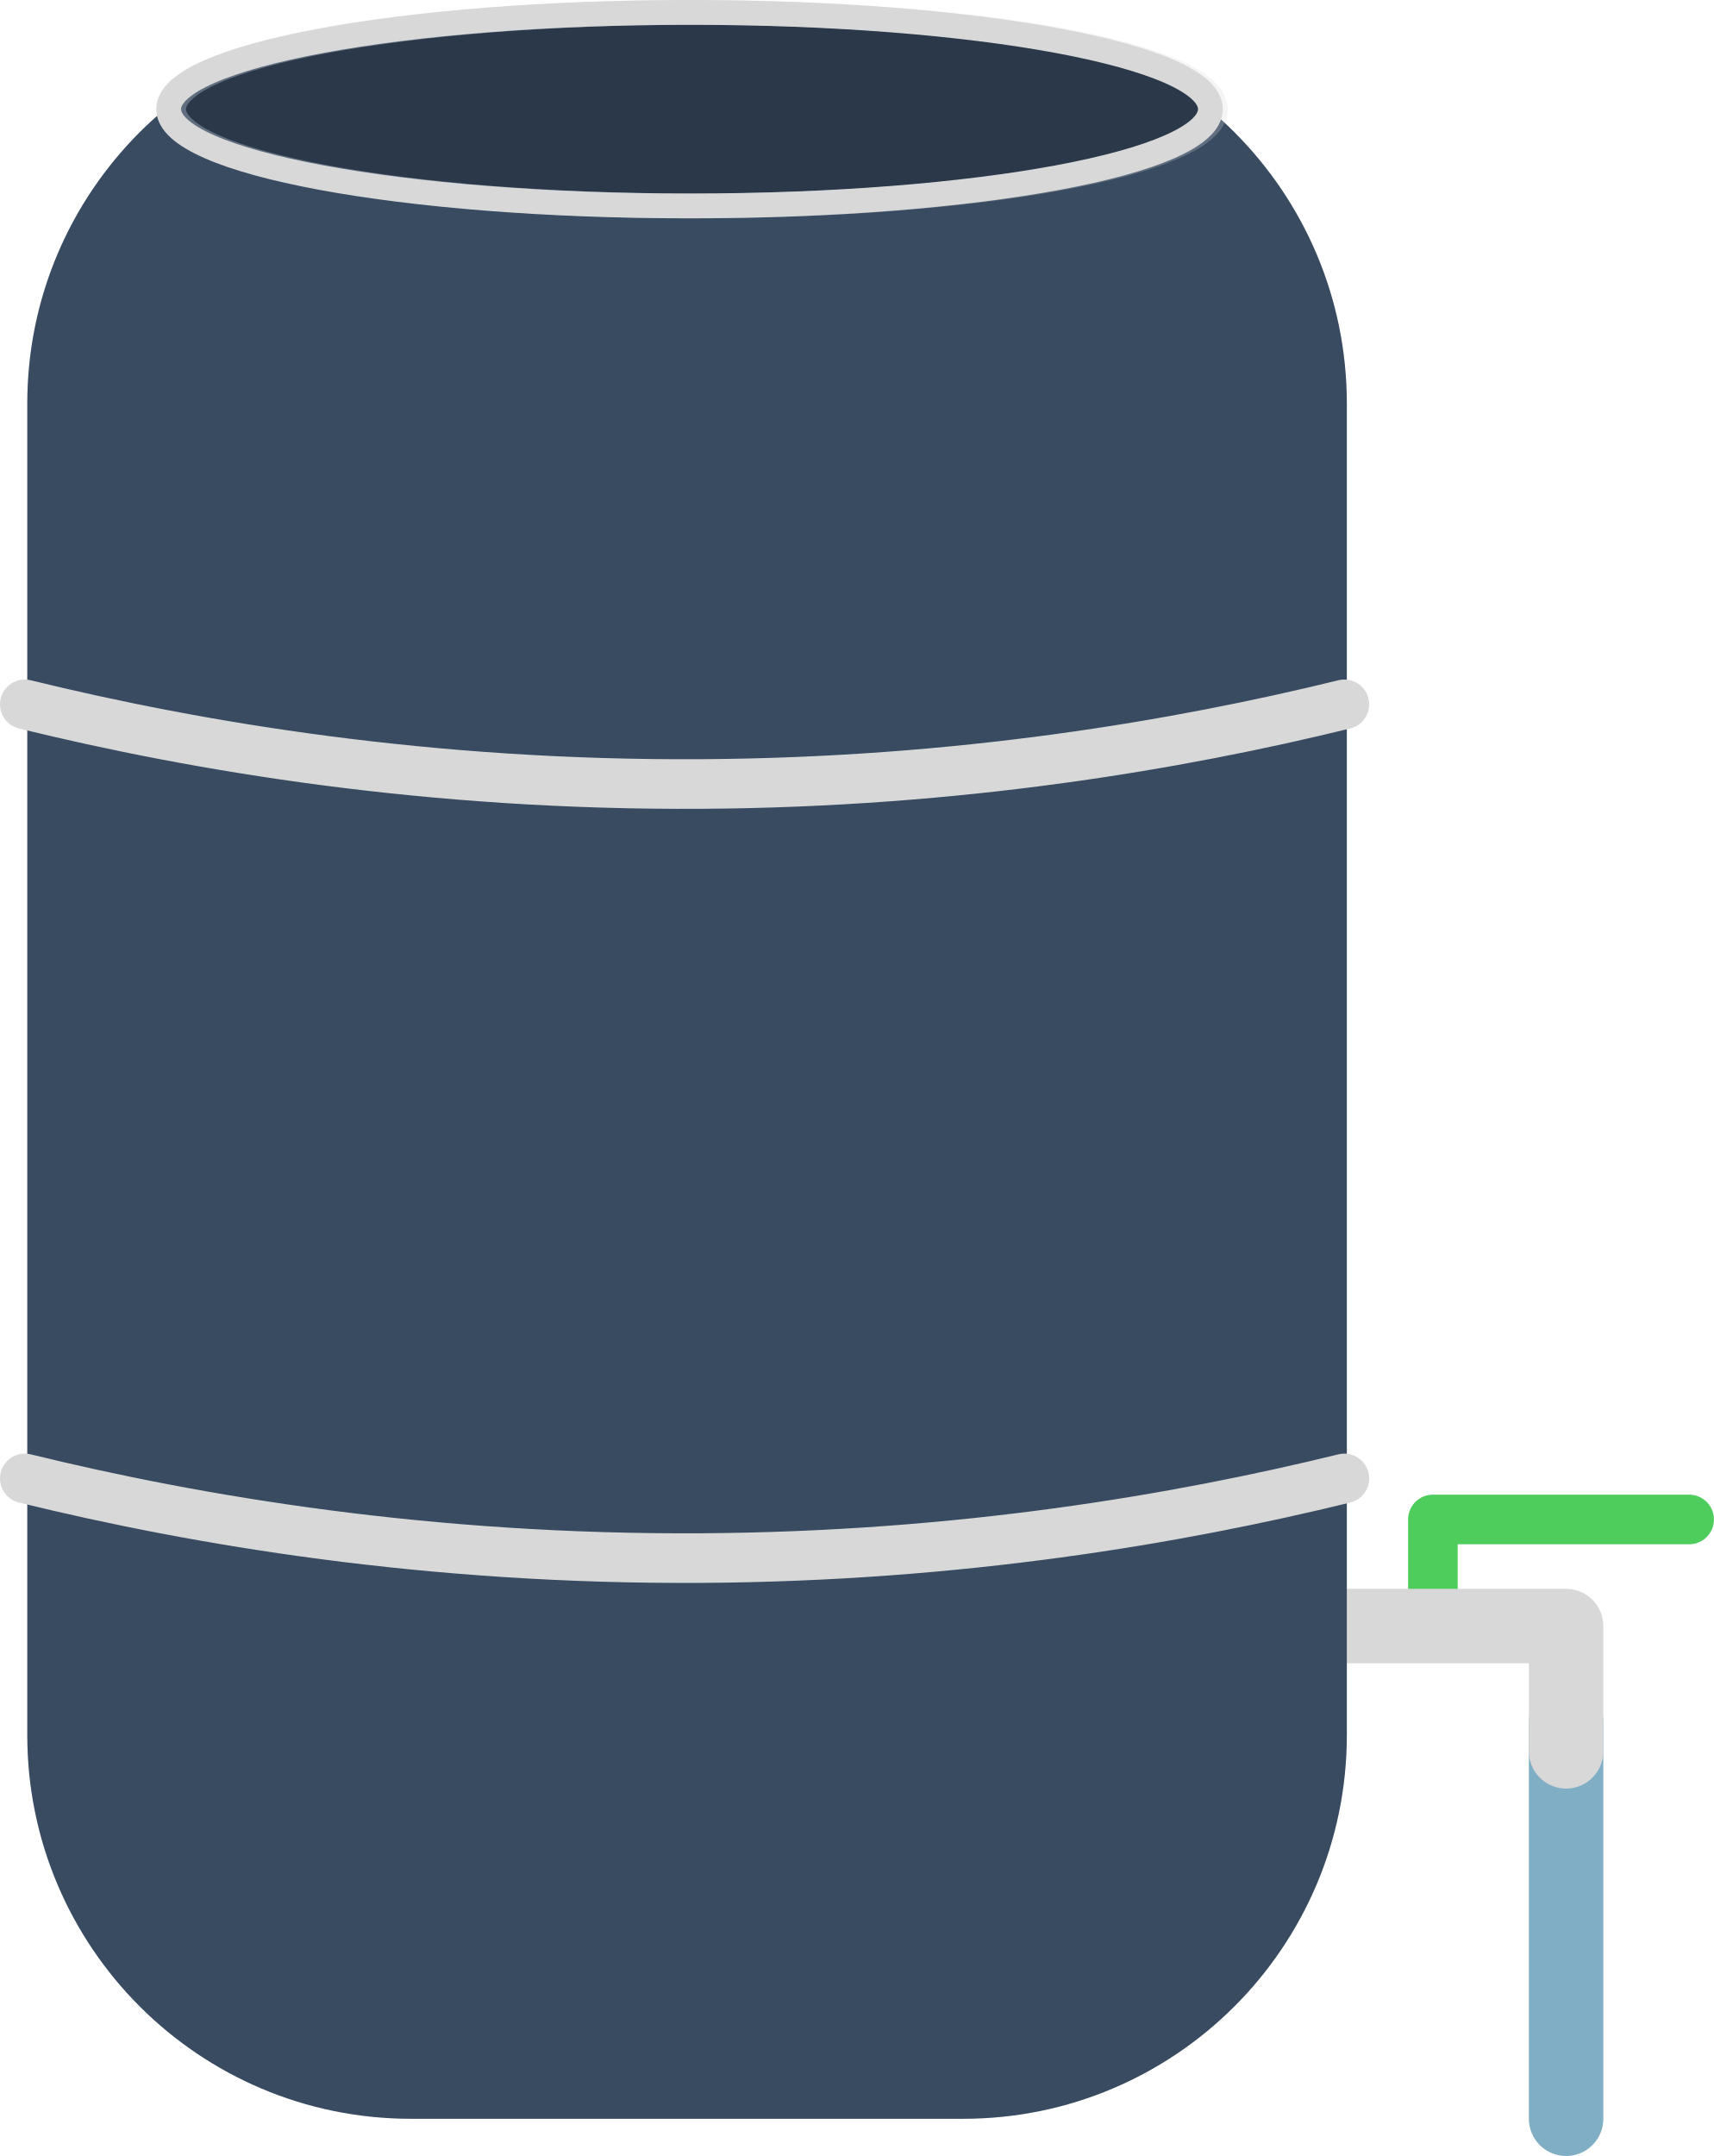
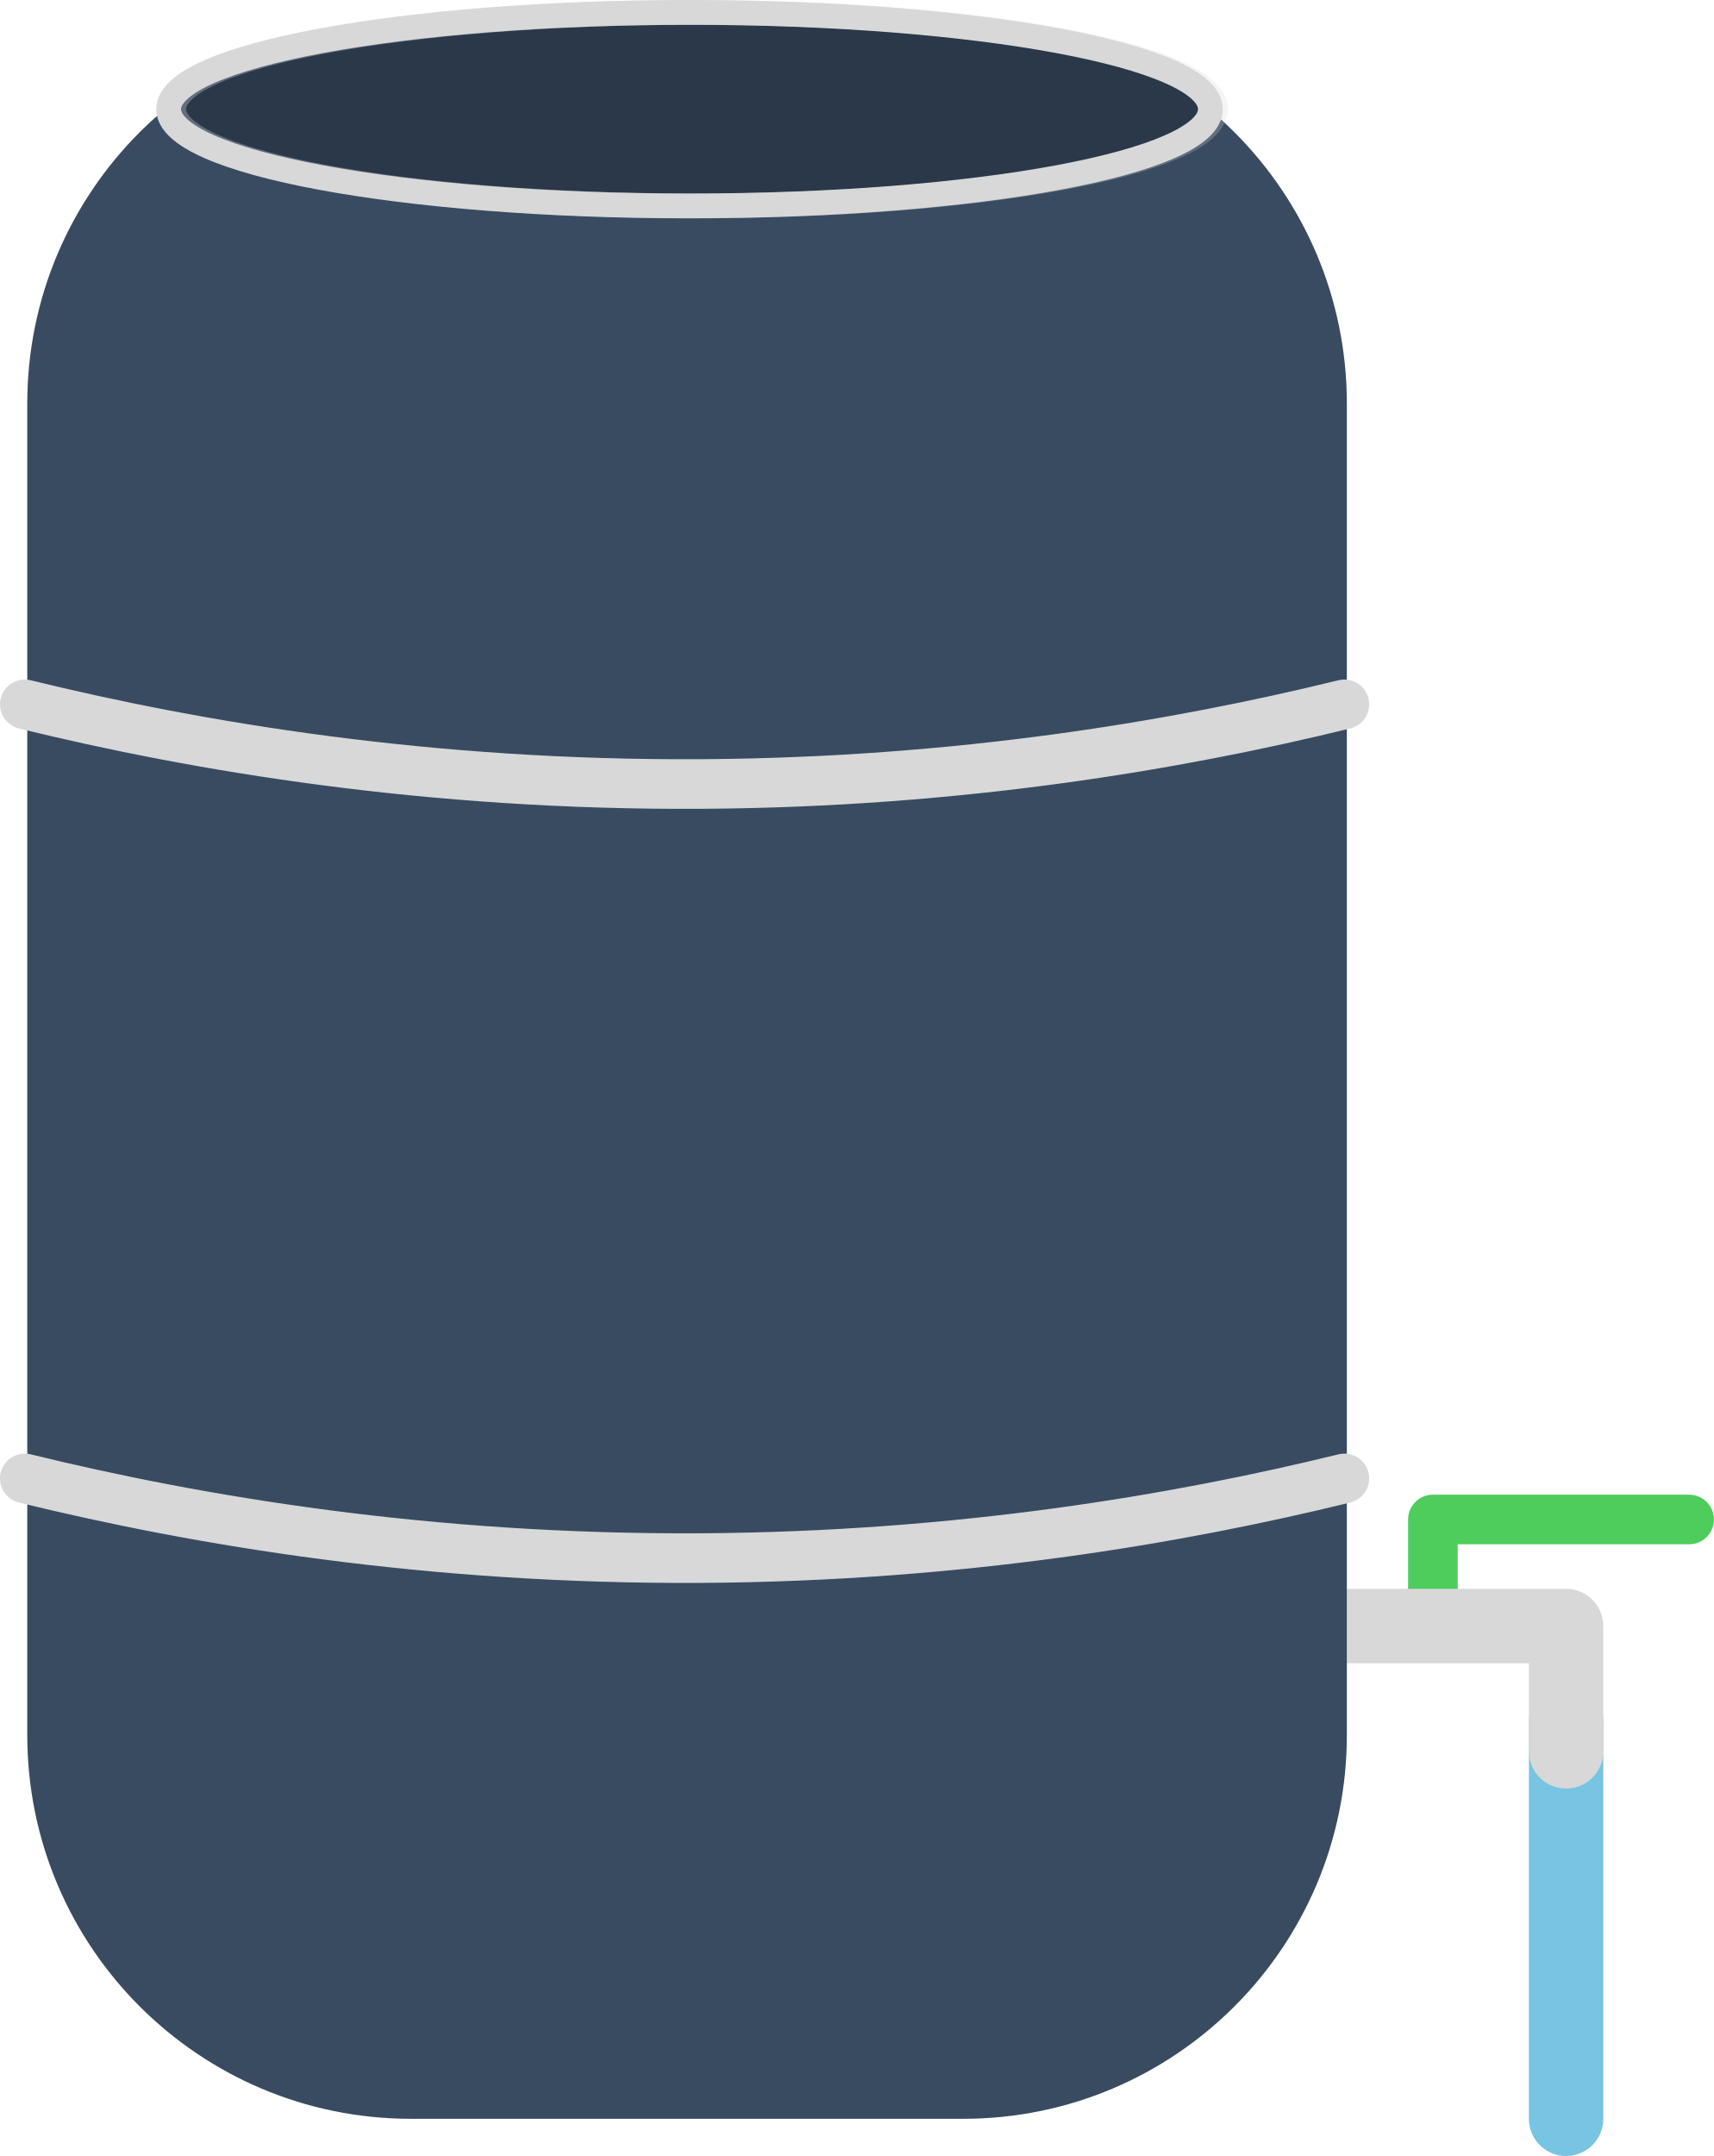
<svg xmlns="http://www.w3.org/2000/svg" id="Layer_2" data-name="Layer 2" viewBox="0 0 345.5 434.5">
  <defs>
    <style>
      .cls-1, .cls-2, .cls-3, .cls-4, .cls-5, .cls-6, .cls-7 {
        fill: none;
      }

      .cls-8 {
        fill: #ebebeb;
      }

      .cls-9 {
        fill: #384b61;
      }

      .cls-2 {
        stroke: #4ecd5d;
      }

      .cls-2, .cls-10, .cls-3, .cls-4, .cls-5, .cls-6 {
        stroke-linecap: round;
      }

      .cls-2, .cls-3 {
        stroke-width: 10px;
      }

-       .cls-2, .cls-4, .cls-6 {
+       .cls-2, .cls-5, .cls-6 {
        stroke-linejoin: round;
      }

      .cls-10 {
        opacity: .25;
      }

-       .cls-10, .cls-3, .cls-5 {
+       .cls-10, .cls-3, .cls-4 {
        stroke-miterlimit: 10;
      }

-       .cls-10, .cls-3, .cls-5, .cls-6 {
+       .cls-10, .cls-3, .cls-4, .cls-5 {
        stroke: #d8d8d8;
      }

-       .cls-10, .cls-5 {
+       .cls-10, .cls-4 {
        stroke-width: 5px;
      }

-       .cls-4 {
-         stroke: #7faec5;
+       .cls-5, .cls-6 {
+         stroke-width: 15px;
      }

-       .cls-4, .cls-6 {
-         stroke-width: 15px;
+       .cls-6 {
+         stroke: #77c4e3;
      }

      .cls-7 {
        clip-path: url(#clippath);
      }
    </style>
    <clipPath id="clippath">
      <rect class="cls-1" x="5.5" y="4" width="266" height="423" rx="77.35" ry="77.35" />
    </clipPath>
  </defs>
  <g id="Layer_1-2" data-name="Layer 1">
    <g>
      <g>
-         <line class="cls-4" x1="315.7" y1="427" x2="315.7" y2="347" />
+         <line class="cls-6" x1="315.7" y1="427" x2="315.7" y2="347" />
        <polyline class="cls-2" points="288.85 327.7 288.85 306.22 340.5 306.22" />
-         <polyline class="cls-6" points="315.7 352.95 315.7 327.7 262 327.7" />
+         <polyline class="cls-5" points="315.7 352.95 315.7 327.7 262 327.7" />
      </g>
      <g class="cls-7">
        <rect class="cls-8" x="5.5" y="4" width="266" height="423" />
        <path class="cls-9" d="m271.5,427H5.5V-59c35.69,11.8,81.17,21.87,134,21.74,51.94-.13,96.71-10.07,132-21.74v486Z" />
      </g>
      <g>
        <path class="cls-3" d="m5,141.95c34.84,8.53,81.41,16.39,136.5,16.05,51.87-.32,95.94-7.83,129.5-16.05" />
        <path class="cls-3" d="m5,297.95c34.84,8.53,81.41,16.39,136.5,16.05,51.87-.32,95.94-7.83,129.5-16.05" />
        <ellipse class="cls-10" cx="140" cy="22" rx="105" ry="19.5" />
-         <ellipse class="cls-5" cx="139" cy="22" rx="105" ry="19.5" />
+         <ellipse class="cls-4" cx="139" cy="22" rx="105" ry="19.5" />
      </g>
    </g>
  </g>
</svg>
